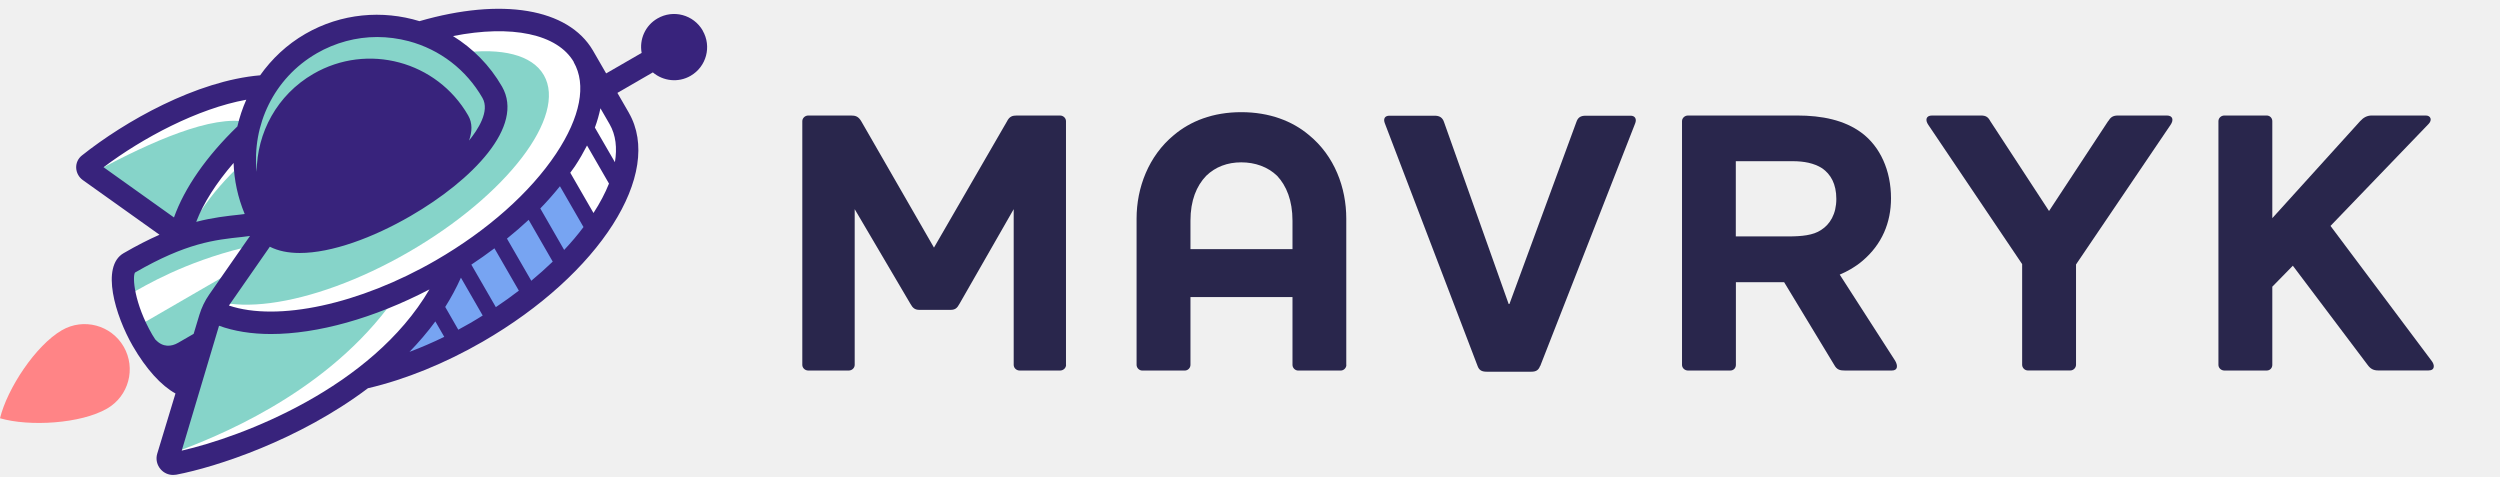
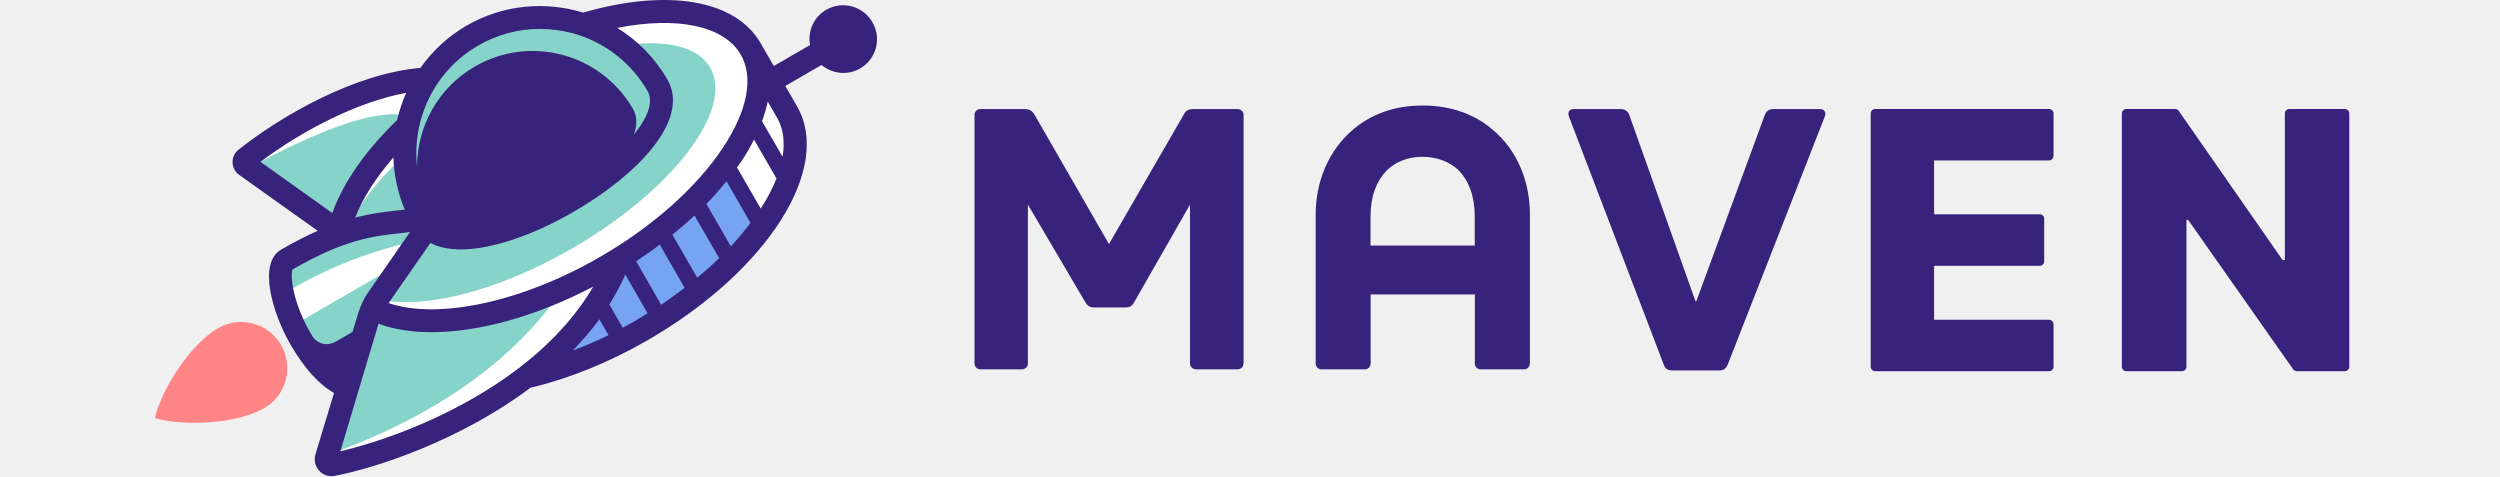
<svg xmlns="http://www.w3.org/2000/svg" width="210" height="40" viewBox="0 0 210 40" fill="none">
-   <path d="M15.132 19.799L7.117 14.096C10.547 11.273 16.902 7.525 22.362 7.236" fill="#86D4C9" />
-   <path d="M40.436 27.623C49.681 22.282 55.021 14.223 52.377 9.623C49.725 5.023 40.081 5.63 30.836 10.971C21.592 16.312 16.251 24.371 18.895 28.971C21.547 33.571 31.192 32.964 40.436 27.623Z" fill="#77A4F2" />
-   <path d="M5.207 27.733C2.993 29.014 0.615 32.629 0 35.133C2.467 35.851 6.785 35.599 9 34.318C10.815 33.266 11.437 30.948 10.393 29.125C9.341 27.303 7.022 26.688 5.207 27.733Z" fill="#FF8486" />
-   <path d="M37.467 22.467C46.712 17.126 52.053 9.067 49.408 4.467C46.756 -0.133 37.112 0.474 27.867 5.815C18.623 11.156 13.282 19.215 15.927 23.815C18.578 28.415 28.223 27.807 37.467 22.467Z" fill="white" />
-   <path d="M34.328 21.171C42.579 16.401 47.661 9.749 45.683 6.312C43.698 2.875 35.401 3.956 27.15 8.727C18.898 13.497 13.816 20.149 15.794 23.586C17.779 27.023 26.076 25.941 34.328 21.171Z" fill="#86D4C9" />
-   <path d="M47.066 14.399L49.718 19.007C49.718 19.007 50.933 18.051 51.355 17.192C51.777 16.333 53.636 12.94 52.259 10.473C50.881 8.007 50.31 7.251 49.91 8.651C49.51 10.051 47.059 14.399 47.059 14.399H47.066Z" fill="white" />
-   <path d="M26.48 26.608C23.592 27.104 22.31 26.993 20.473 26.549C18.636 26.112 18.843 26.808 17.829 28.075C16.814 29.341 13.91 39.075 13.91 39.075C13.91 39.075 17.806 39.453 22.199 36.912C26.592 34.371 37.081 27.082 36.969 24.682C36.858 22.282 35.992 24.156 33.184 24.949C30.377 25.741 26.488 26.608 26.488 26.608H26.48Z" fill="#86D4C9" />
-   <path d="M8.134 14.349C12.712 11.89 17.86 9.608 20.794 10.26C20.794 10.26 22.334 7.512 21.831 7.275C21.327 7.038 10.72 11.401 8.675 12.897C6.631 14.401 8.134 14.349 8.134 14.349Z" fill="white" />
-   <path d="M19.816 19.014C16.935 19.799 14.49 20.725 12.72 21.643C10.957 22.562 10.246 22.91 10.35 23.747C10.453 24.584 12.527 29.517 13.535 30.081C14.55 30.643 16.113 29.821 16.661 28.488C17.209 27.155 17.209 26.451 18.935 24.443C20.661 22.436 23.72 18.777 19.824 19.006L19.816 19.014Z" fill="#86D4C9" />
-   <path d="M10.891 24.733C12.239 23.955 15.498 22.029 20.461 20.807L19.372 22.888L11.617 27.377L10.898 24.733H10.891Z" fill="white" />
-   <path d="M14.887 37.926C17.968 36.756 26.88 33.319 32.569 25.86C32.569 25.86 36.509 23.178 37.102 23.237C37.694 23.297 33.539 30.03 27.702 33.356C21.865 36.682 13.961 40.348 14.887 37.919V37.926Z" fill="white" />
-   <path d="M41.341 7.748C44.415 13.082 25.118 24.237 22.044 18.904C18.97 13.57 20.792 6.748 26.126 3.667C31.452 0.585 38.267 2.415 41.341 7.748Z" fill="#86D4C9" />
-   <path d="M59.031 2.57C58.261 1.236 56.565 0.777 55.231 1.548C54.187 2.148 53.691 3.325 53.898 4.444L50.105 6.636L51.046 8.273L54.839 6.081C55.706 6.814 56.972 6.97 58.009 6.37C59.343 5.599 59.794 3.896 59.024 2.57H59.031Z" fill="#38237C" />
-   <path d="M52.829 9.481L49.799 4.229C47.718 0.703 42.155 -0.223 35.236 1.777C32.14 0.829 28.673 1.103 25.651 2.844C24.096 3.74 22.829 4.947 21.851 6.325C16.496 6.784 10.481 10.192 6.881 13.059C6.562 13.31 6.384 13.688 6.399 14.095C6.414 14.503 6.622 14.888 6.955 15.125L13.399 19.718C12.488 20.118 11.496 20.621 10.384 21.266C8.451 22.377 9.673 26.495 11.155 29.066C12.273 30.999 13.54 32.392 14.74 33.051L13.207 38.11C13.066 38.577 13.184 39.073 13.51 39.436C13.777 39.733 14.147 39.895 14.54 39.895C14.629 39.895 14.718 39.888 14.807 39.873C18.118 39.244 25.103 36.992 30.933 32.592V32.607C34.088 31.866 37.407 30.51 40.555 28.695C50.377 23.021 55.762 14.577 52.822 9.473L52.829 9.481ZM48.192 5.221C49.281 7.11 48.755 9.836 46.71 12.91C44.533 16.177 40.955 19.355 36.614 21.866C30.199 25.577 23.296 27.036 19.229 25.666L22.666 20.725C23.37 21.081 24.214 21.251 25.177 21.251C27.859 21.251 31.333 19.97 34.481 18.147C39.688 15.133 44.088 10.607 42.17 7.273C41.133 5.473 39.703 4.051 38.051 3.029C42.97 2.058 46.829 2.844 48.207 5.221H48.192ZM26.599 4.481C28.17 3.577 29.918 3.11 31.681 3.11C32.562 3.11 33.459 3.229 34.333 3.458C36.962 4.162 39.162 5.858 40.525 8.221C41.17 9.34 40.125 10.91 39.399 11.807C39.673 11.044 39.688 10.318 39.325 9.696C36.696 5.133 30.873 3.57 26.318 6.207C23.273 7.97 21.577 11.155 21.562 14.436C21.147 10.54 22.992 6.57 26.592 4.488L26.599 4.481ZM8.696 14.051C11.985 11.577 16.607 9.118 20.688 8.377C20.37 9.096 20.118 9.851 19.94 10.621C17.325 13.147 15.496 15.792 14.614 18.266L8.703 14.051H8.696ZM20.555 17.977C20.414 17.992 20.273 18.014 20.14 18.029C19.044 18.147 17.873 18.273 16.481 18.636C17.088 17.058 18.17 15.362 19.622 13.688C19.666 15.133 19.977 16.584 20.555 17.977ZM13.059 28.54C12.97 28.399 12.881 28.273 12.792 28.118C11.259 25.466 11.11 23.229 11.34 22.895C15.651 20.399 18.036 20.147 20.347 19.903C20.57 19.881 20.785 19.851 20.999 19.821L17.57 24.747C17.207 25.266 16.933 25.844 16.747 26.451L16.266 28.044C15.859 28.281 15.34 28.577 14.97 28.792C14.399 29.125 13.681 29.199 13.066 28.533L13.059 28.54ZM15.266 37.851L18.399 27.362C19.659 27.821 21.133 28.058 22.755 28.058C26.651 28.058 31.399 26.747 36.073 24.31C31.214 32.599 20.296 36.703 15.273 37.851H15.266ZM34.385 29.57C35.162 28.762 35.903 27.91 36.57 26.999L37.318 28.296C36.347 28.77 35.362 29.192 34.385 29.562V29.57ZM39.629 27.066C39.251 27.281 38.873 27.495 38.496 27.695L37.399 25.784C37.888 25.007 38.333 24.184 38.718 23.325L40.547 26.503C40.244 26.688 39.947 26.881 39.636 27.058L39.629 27.066ZM41.651 25.799L39.592 22.229C40.259 21.784 40.91 21.333 41.533 20.858L43.584 24.414C42.97 24.888 42.325 25.347 41.651 25.799ZM44.629 23.584L42.584 20.044C43.214 19.533 43.829 19.007 44.407 18.466L46.429 21.977C45.866 22.518 45.259 23.058 44.629 23.584ZM47.392 20.999L45.385 17.51C45.984 16.895 46.525 16.273 47.036 15.644L49.014 19.073C48.533 19.718 47.992 20.355 47.392 20.992V20.999ZM49.851 17.888L47.903 14.51C48.036 14.325 48.17 14.14 48.296 13.962C48.688 13.37 49.014 12.792 49.31 12.221L51.155 15.421C50.836 16.221 50.399 17.051 49.851 17.895V17.888ZM51.659 13.636L49.97 10.718C50.177 10.162 50.325 9.621 50.436 9.096L51.207 10.429C51.733 11.34 51.851 12.436 51.651 13.636H51.659Z" fill="#38237C" />
-   <path d="M89.55 30.651C89.55 30.903 89.328 31.125 89.046 31.125H85.654C85.372 31.125 85.15 30.903 85.15 30.651V17.57L80.594 25.525C80.402 25.873 80.246 26.029 79.839 26.029H77.232C76.854 26.029 76.669 25.873 76.476 25.525L71.794 17.57V30.651C71.794 30.903 71.572 31.125 71.291 31.125H67.898C67.617 31.125 67.394 30.903 67.394 30.651V10.177C67.394 9.925 67.617 9.703 67.898 9.703H71.476C71.854 9.703 72.106 9.77 72.358 10.207L78.454 20.799L84.58 10.207C84.794 9.77 85.054 9.703 85.424 9.703H89.039C89.32 9.703 89.543 9.925 89.543 10.177V30.651H89.55Z" fill="#29264C" />
-   <path d="M113.095 30.651C113.095 30.903 112.88 31.126 112.621 31.126H109.043C108.791 31.126 108.569 30.903 108.569 30.651V24.955H99.999V30.651C99.999 30.903 99.784 31.126 99.525 31.126H95.947C95.695 31.126 95.473 30.903 95.473 30.651V18.355C95.473 15.777 96.473 13.103 98.613 11.34C99.999 10.177 101.88 9.422 104.265 9.422C106.65 9.422 108.569 10.177 109.947 11.34C112.11 13.103 113.087 15.777 113.087 18.355V30.651H113.095ZM101.317 14.77C100.502 15.622 99.999 16.844 99.999 18.54V20.926H108.569V18.54C108.569 16.844 108.065 15.614 107.28 14.77C106.495 14.014 105.428 13.637 104.265 13.637C103.102 13.637 102.095 14.014 101.317 14.77Z" fill="#29264C" />
-   <path d="M129.364 30.748C129.238 31.096 129.015 31.223 128.645 31.223H124.875C124.467 31.223 124.245 31.096 124.119 30.748L116.334 10.378C116.178 10 116.304 9.719 116.712 9.719H120.512C120.919 9.719 121.171 9.874 121.297 10.252L126.727 25.534H126.793L132.415 10.252C132.541 9.874 132.764 9.719 133.201 9.719H136.971C137.349 9.719 137.504 10 137.349 10.378L129.378 30.748H129.364Z" fill="#29264C" />
-   <path d="M154.541 23.073L159.193 30.303C159.415 30.681 159.445 31.125 158.911 31.125H154.985C154.548 31.125 154.296 31.059 154.074 30.651L149.867 23.703H145.815V30.651C145.815 30.903 145.63 31.125 145.341 31.125H141.793C141.511 31.125 141.289 30.903 141.289 30.651V10.177C141.289 9.925 141.511 9.703 141.793 9.703H150.963C153.037 9.703 154.919 10.081 156.363 11.148C157.934 12.31 158.845 14.325 158.845 16.651C158.845 18.696 158.089 20.518 156.459 21.903C155.83 22.436 155.2 22.785 154.541 23.066V23.073ZM145.808 13.54V19.859H150.2C151.363 19.859 152.304 19.762 152.963 19.325C153.719 18.851 154.252 17.977 154.252 16.71C154.252 15.444 153.778 14.636 153.059 14.133C152.371 13.696 151.519 13.54 150.578 13.54H145.8H145.808Z" fill="#29264C" />
-   <path d="M177.09 10.177C177.282 9.866 177.467 9.703 177.904 9.703H182.015C182.519 9.703 182.608 10.081 182.327 10.488L174.386 22.214V30.644C174.386 30.896 174.164 31.118 173.912 31.118H170.334C170.082 31.118 169.86 30.896 169.86 30.644V22.185L161.978 10.488C161.697 10.081 161.786 9.703 162.29 9.703H166.401C166.808 9.703 167.001 9.829 167.186 10.177L172.119 17.725L177.082 10.177H177.09Z" fill="#29264C" />
-   <path d="M192.6 22.318L190.874 24.081V30.651C190.874 30.903 190.688 31.125 190.4 31.125H186.851C186.57 31.125 186.348 30.903 186.348 30.651V10.177C186.348 9.925 186.562 9.703 186.851 9.703H190.4C190.681 9.703 190.874 9.925 190.874 10.177V18.325L198.251 10.177C198.533 9.866 198.844 9.703 199.222 9.703H203.77C204.177 9.703 204.333 10.081 203.992 10.422L195.762 18.977L204.244 30.296C204.525 30.644 204.555 31.118 203.992 31.118H199.785C199.377 31.118 199.125 30.992 198.874 30.644L192.592 22.311L192.6 22.318Z" fill="#29264C" />
+   <g clip-path="url(#clip0_31749_245968)">
+     <path d="M28.465 19.456L20.286 13.633C23.782 10.751 30.275 6.92 35.849 6.632" fill="#86D4C9" />
+     <path d="M54.297 27.444C63.74 21.984 69.199 13.757 66.489 9.055C63.778 4.362 53.933 4.975 44.489 10.434C35.046 15.893 29.587 24.12 32.297 28.823C35.008 33.516 44.853 32.903 54.297 27.444Z" fill="#77A4F2" />
+     <path d="M18.316 27.559C16.055 28.871 13.623 32.558 13 35.116C15.519 35.843 19.934 35.594 22.194 34.282C24.052 33.21 24.684 30.834 23.612 28.986C22.539 27.128 20.174 26.496 18.316 27.569V27.559Z" fill="#FF8486" />
+     <path d="M51.264 22.187C60.707 16.728 66.166 8.501 63.456 3.799C60.745 -0.894 50.9 -0.281 41.456 5.178C32.013 10.637 26.554 18.864 29.264 23.566C31.975 28.259 41.82 27.646 51.264 22.187Z" fill="white" />
+     <path d="M48.062 20.865C56.49 15.99 61.681 9.199 59.66 5.684C57.639 2.17 49.163 3.281 40.735 8.146C32.307 13.021 27.116 19.811 29.137 23.326C31.157 26.841 39.633 25.73 48.062 20.865Z" fill="#86D4C9" />
+     <path d="M61.071 13.949L63.782 18.651C63.782 18.651 65.017 17.674 65.458 16.803C65.889 15.921 67.795 12.454 66.387 9.945C64.979 7.426 64.395 6.651 63.983 8.087C63.571 9.514 61.071 13.958 61.071 13.958V13.949Z" fill="white" />
+     <path d="M40.046 26.411C37.097 26.919 35.785 26.804 33.907 26.354C32.03 25.904 32.25 26.613 31.206 27.915C30.172 29.208 27.203 39.149 27.203 39.149C27.203 39.149 31.178 39.532 35.67 36.947C40.161 34.351 50.869 26.909 50.754 24.458C50.639 22.006 49.758 23.921 46.885 24.726C44.021 25.54 40.046 26.421 40.046 26.421V26.411Z" fill="#86D4C9" />
+     <path d="M21.305 13.892C25.979 11.383 31.237 9.046 34.234 9.717C34.234 9.717 35.805 6.91 35.297 6.661C34.78 6.412 23.948 10.875 21.86 12.408C19.772 13.94 21.305 13.892 21.305 13.892Z" fill="white" />
+     <path d="M33.24 18.66C30.299 19.464 27.8 20.412 25.99 21.351C24.189 22.289 23.461 22.644 23.567 23.506C23.672 24.358 25.788 29.396 26.823 29.971C27.857 30.545 29.457 29.712 30.012 28.342C30.568 26.982 30.568 26.264 32.33 24.214C34.092 22.165 37.214 18.43 33.24 18.66Z" fill="#86D4C9" />
+     <path d="M24.122 24.492C25.501 23.697 28.834 21.733 33.901 20.488L32.79 22.614L24.869 27.192L24.132 24.492H24.122Z" fill="white" />
+     <path d="M28.201 37.972C31.352 36.775 40.451 33.27 46.264 25.656C46.264 25.656 50.287 22.917 50.89 22.984C51.494 23.041 47.251 29.918 41.284 33.318C35.327 36.718 27.253 40.462 28.201 37.982V37.972Z" fill="white" />
+     <path d="M55.217 7.161C58.358 12.611 38.648 24.008 35.507 18.558C32.365 13.109 34.233 6.146 39.673 2.995C45.113 -0.146 52.076 1.712 55.217 7.171V7.161Z" fill="#86D4C9" />
+     <path d="M73.284 1.864C72.499 0.504 70.765 0.035 69.405 0.82C68.342 1.433 67.834 2.63 68.045 3.78L64.176 6.021L65.143 7.697L69.012 5.456C69.903 6.203 71.186 6.365 72.249 5.753C73.609 4.967 74.079 3.224 73.284 1.874V1.864Z" fill="#38237C" />
+     <path d="M66.951 8.931L63.858 3.568C61.732 -0.034 56.052 -0.982 48.984 1.058C45.824 0.091 42.28 0.369 39.196 2.15C37.606 3.07 36.313 4.295 35.317 5.703C29.848 6.173 23.709 9.659 20.032 12.58C19.706 12.838 19.524 13.231 19.534 13.643C19.543 14.064 19.754 14.457 20.099 14.697L26.688 19.389C25.759 19.801 24.744 20.309 23.613 20.97C21.641 22.109 22.886 26.314 24.399 28.938C25.539 30.921 26.832 32.338 28.058 33.008L26.496 38.171C26.353 38.65 26.468 39.157 26.803 39.531C27.071 39.837 27.454 40 27.856 40C27.942 40 28.038 40 28.125 39.971C31.505 39.33 38.641 37.031 44.598 32.539V32.558C47.816 31.802 51.216 30.423 54.424 28.565C64.452 22.77 69.949 14.141 66.951 8.931ZM62.22 4.583C63.331 6.508 62.795 9.295 60.707 12.436C58.485 15.769 54.826 19.026 50.402 21.583C43.851 25.375 36.792 26.869 32.645 25.462L36.15 20.414C36.869 20.778 37.731 20.951 38.708 20.951C41.447 20.951 45 19.638 48.208 17.78C53.524 14.706 58.016 10.08 56.062 6.68C54.999 4.841 53.543 3.386 51.848 2.342C56.866 1.355 60.812 2.15 62.22 4.583ZM40.163 3.826C41.772 2.897 43.554 2.428 45.354 2.428C46.255 2.428 47.174 2.552 48.065 2.782C50.746 3.5 52.997 5.234 54.395 7.647C55.056 8.787 53.983 10.396 53.246 11.306C53.524 10.53 53.543 9.783 53.169 9.151C50.488 4.497 44.54 2.897 39.886 5.588C36.782 7.389 35.039 10.636 35.03 13.988C34.608 10.004 36.486 5.952 40.173 3.826H40.163ZM21.88 13.595C25.242 11.067 29.954 8.557 34.12 7.801C33.794 8.538 33.536 9.304 33.354 10.09C30.682 12.666 28.814 15.367 27.914 17.895L21.88 13.595ZM33.995 17.608C33.852 17.627 33.708 17.646 33.574 17.656C32.453 17.78 31.256 17.905 29.839 18.278C30.461 16.669 31.563 14.936 33.047 13.222C33.086 14.697 33.411 16.181 33.995 17.608ZM26.343 28.392C26.257 28.248 26.161 28.114 26.075 27.961C24.514 25.251 24.361 22.962 24.59 22.627C28.996 20.079 31.429 19.82 33.785 19.571C34.005 19.552 34.225 19.514 34.446 19.485L30.95 24.523C30.576 25.05 30.299 25.643 30.107 26.256L29.609 27.885C29.188 28.124 28.661 28.43 28.287 28.651C27.703 28.996 26.975 29.072 26.343 28.392ZM28.594 37.903L31.793 27.195C33.076 27.664 34.58 27.904 36.237 27.904C40.221 27.904 45.067 26.573 49.837 24.073C44.875 32.539 33.718 36.724 28.594 37.903ZM48.113 29.446C48.907 28.622 49.664 27.75 50.344 26.822L51.11 28.153C50.114 28.641 49.109 29.072 48.113 29.446ZM53.466 26.889C53.083 27.109 52.7 27.32 52.307 27.53L51.187 25.576C51.685 24.782 52.135 23.939 52.528 23.067L54.395 26.314C54.089 26.505 53.782 26.697 53.466 26.879V26.889ZM55.535 25.596L53.438 21.947C54.118 21.496 54.788 21.037 55.42 20.548L57.508 24.178C56.876 24.657 56.225 25.136 55.535 25.596ZM58.571 23.335L56.483 19.715C57.125 19.188 57.757 18.652 58.341 18.106L60.41 21.688C59.835 22.244 59.222 22.789 58.571 23.326V23.335ZM61.387 20.692L59.337 17.129C59.95 16.507 60.506 15.865 61.023 15.223L63.044 18.729C62.546 19.38 62 20.041 61.387 20.692ZM63.896 17.512L61.904 14.064C62.038 13.882 62.182 13.691 62.306 13.509C62.709 12.905 63.034 12.312 63.341 11.727L65.227 14.993C64.902 15.807 64.461 16.66 63.896 17.522V17.512ZM65.735 13.164L64.011 10.185C64.222 9.62 64.375 9.065 64.49 8.529L65.275 9.889C65.812 10.818 65.936 11.938 65.735 13.164Z" fill="#38237C" />
+     <path d="M104.452 30.547C104.452 30.805 104.232 31.025 103.945 31.025H100.478C100.191 31.025 99.961 30.805 99.961 30.547V17.186L95.316 25.308C95.124 25.662 94.961 25.825 94.549 25.825H91.887C91.504 25.825 91.312 25.662 91.121 25.308L86.342 17.186V30.547C86.342 30.805 86.121 31.025 85.834 31.025H82.367C82.08 31.025 81.859 30.805 81.859 30.547V9.639C81.859 9.38 82.08 9.16 82.367 9.16H86.025C86.409 9.16 86.667 9.227 86.926 9.677L93.151 20.5L99.405 9.677C99.626 9.227 99.884 9.16 100.267 9.16H103.954C104.242 9.16 104.462 9.38 104.462 9.639V30.547H104.452Z" fill="#38237C" />
+     <path d="M128.503 30.547C128.503 30.806 128.283 31.026 128.024 31.026H124.366C124.107 31.026 123.887 30.806 123.887 30.547V24.734H115.133V30.547C115.133 30.806 114.913 31.026 114.654 31.026H110.995C110.737 31.026 110.517 30.806 110.517 30.547V17.991C110.517 15.358 111.541 12.628 113.725 10.828C115.133 9.64 117.058 8.864 119.5 8.864C121.942 8.864 123.896 9.64 125.304 10.828C127.517 12.628 128.513 15.358 128.513 17.991V30.547H128.503ZM116.474 14.333C115.641 15.195 115.123 16.45 115.123 18.183V20.625H123.877V18.183C123.877 16.45 123.369 15.195 122.555 14.333C121.751 13.557 120.669 13.174 119.481 13.174C118.293 13.174 117.269 13.557 116.464 14.333H116.474Z" fill="#38237C" />
+     <path d="M145.114 30.642C144.979 30.997 144.759 31.121 144.376 31.121H140.526C140.105 31.121 139.884 30.997 139.76 30.642L131.811 9.84C131.648 9.457 131.782 9.16 132.194 9.16H136.072C136.494 9.16 136.752 9.323 136.877 9.706L142.422 25.308H142.489L148.226 9.706C148.36 9.323 148.581 9.16 149.031 9.16H152.881C153.264 9.16 153.427 9.447 153.264 9.84L145.123 30.642H145.114Z" fill="#38237C" />
+     <path d="M157.522 31.182C157.31 31.182 157.139 31.011 157.139 30.799V9.537C157.139 9.326 157.31 9.154 157.522 9.154H172.115C172.327 9.154 172.498 9.326 172.498 9.537V13.095C172.498 13.307 172.327 13.478 172.115 13.478H162.463V17.996H171.33C171.541 17.996 171.713 18.167 171.713 18.379V21.947C171.713 22.159 171.541 22.33 171.33 22.33H162.463V26.858H172.115C172.327 26.858 172.498 27.03 172.498 27.242V30.799C172.498 31.011 172.327 31.182 172.115 31.182H157.522Z" fill="#38237C" />
+     <path d="M196.958 9.154C197.169 9.154 197.341 9.326 197.341 9.537V30.799C197.341 31.011 197.169 31.182 196.958 31.182H192.936C192.811 31.182 192.694 31.122 192.622 31.02L183.803 18.469H183.66V30.799C183.66 31.011 183.489 31.182 183.277 31.182H178.617C178.406 31.182 178.234 31.011 178.234 30.799V9.537C178.234 9.326 178.406 9.154 178.617 9.154H182.704C182.829 9.154 182.947 9.216 183.018 9.319L191.739 21.846H191.926V9.537C191.926 9.326 192.097 9.154 192.309 9.154H196.958Z" fill="#38237C" />
+   </g>
+   <defs>
+     <clipPath id="clip0_31749_245968">
+       <rect width="210" height="40" fill="white" />
+     </clipPath>
+   </defs>
</svg>
